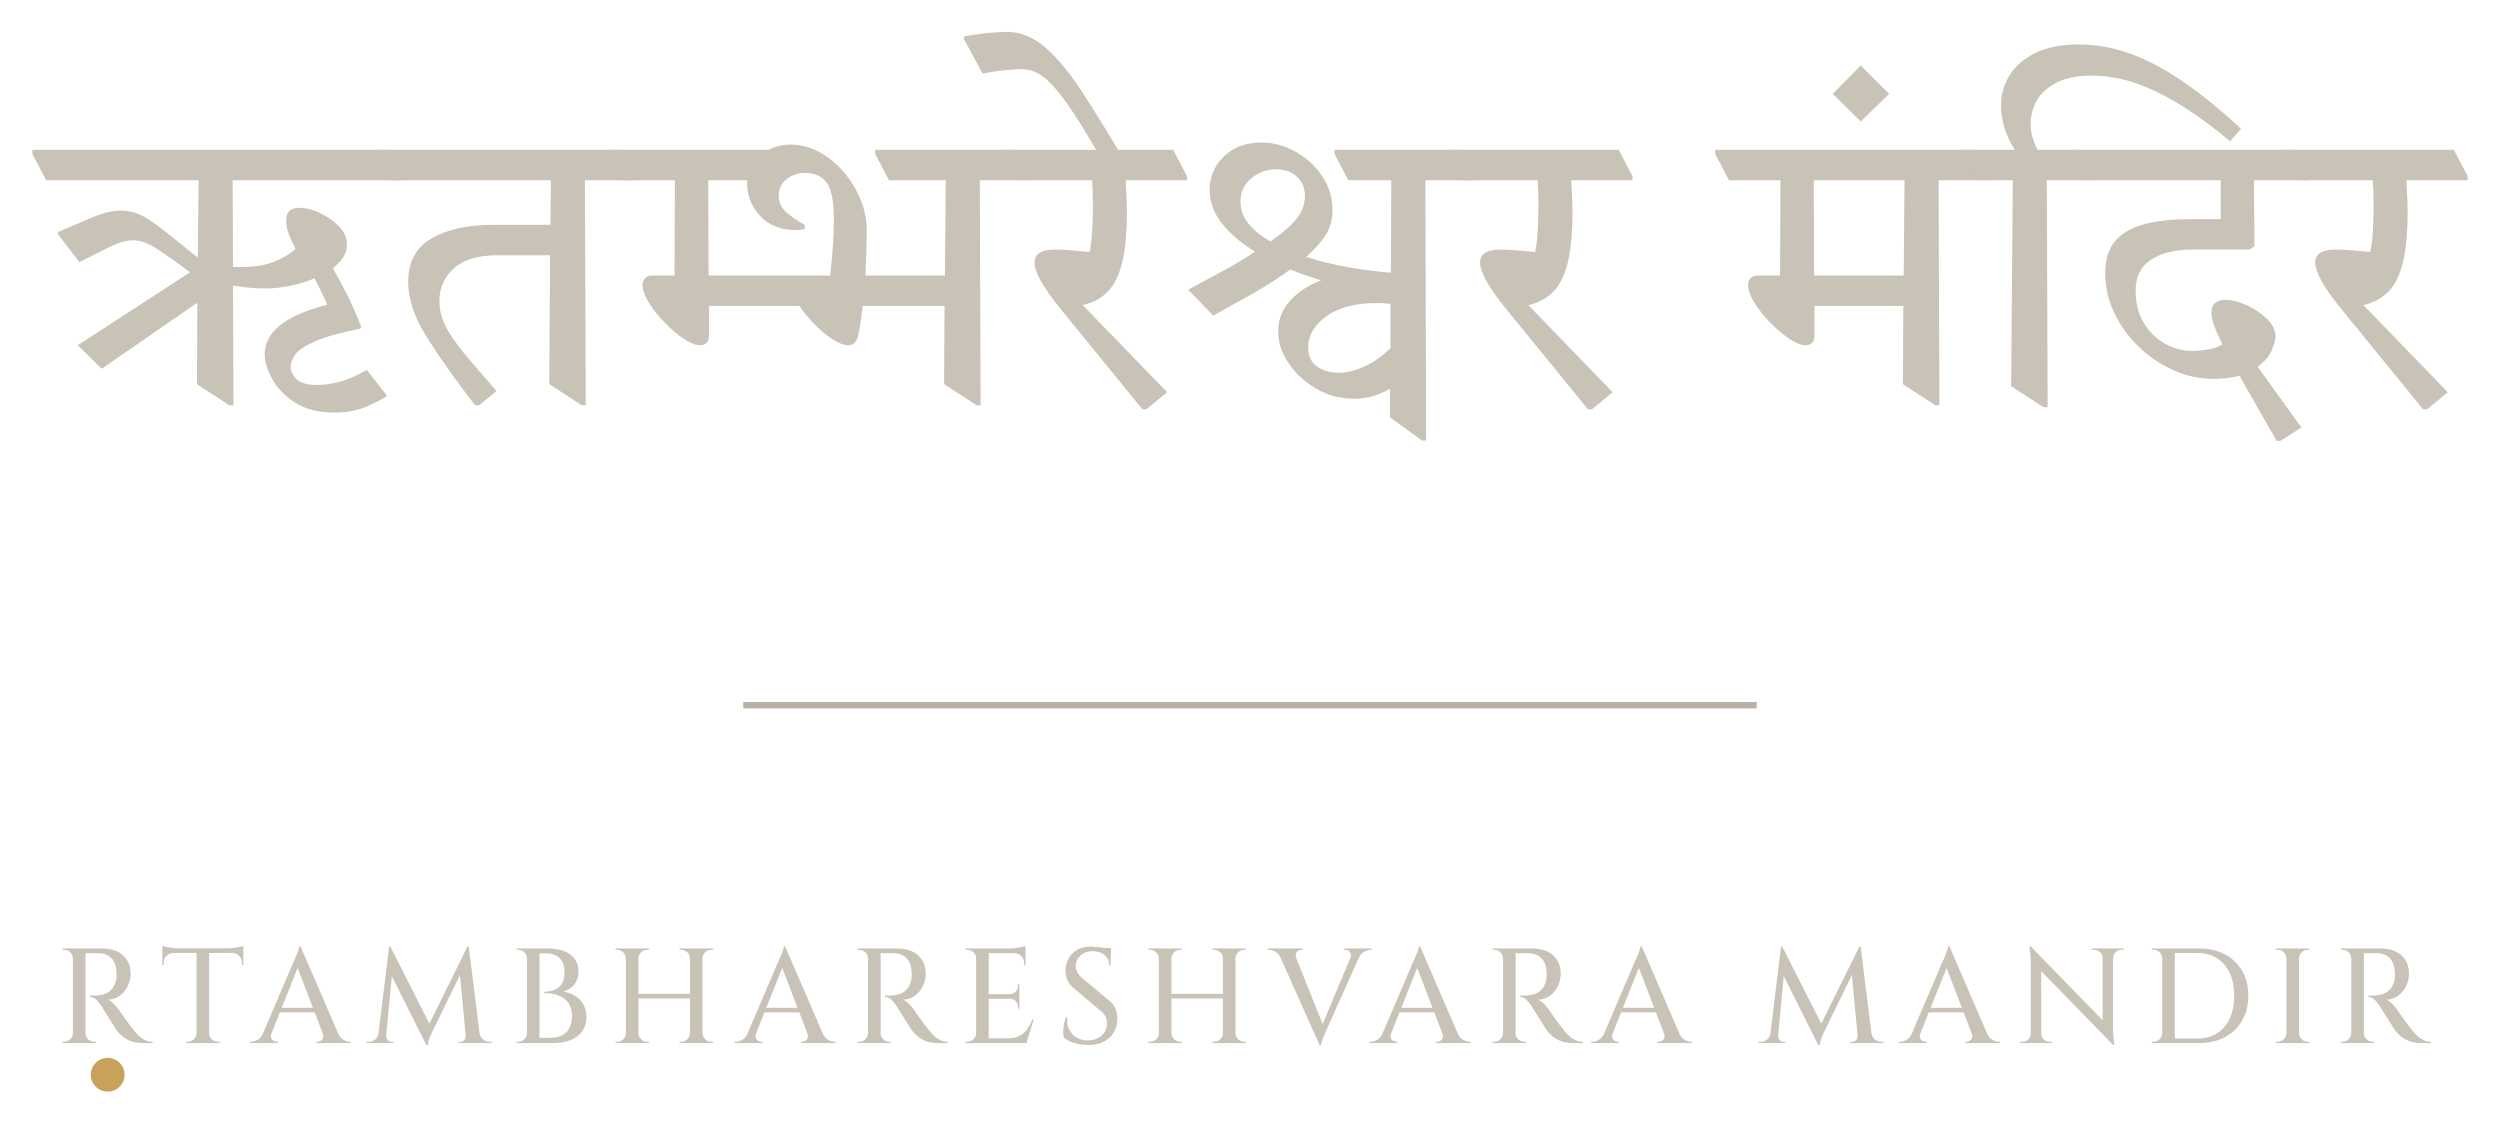
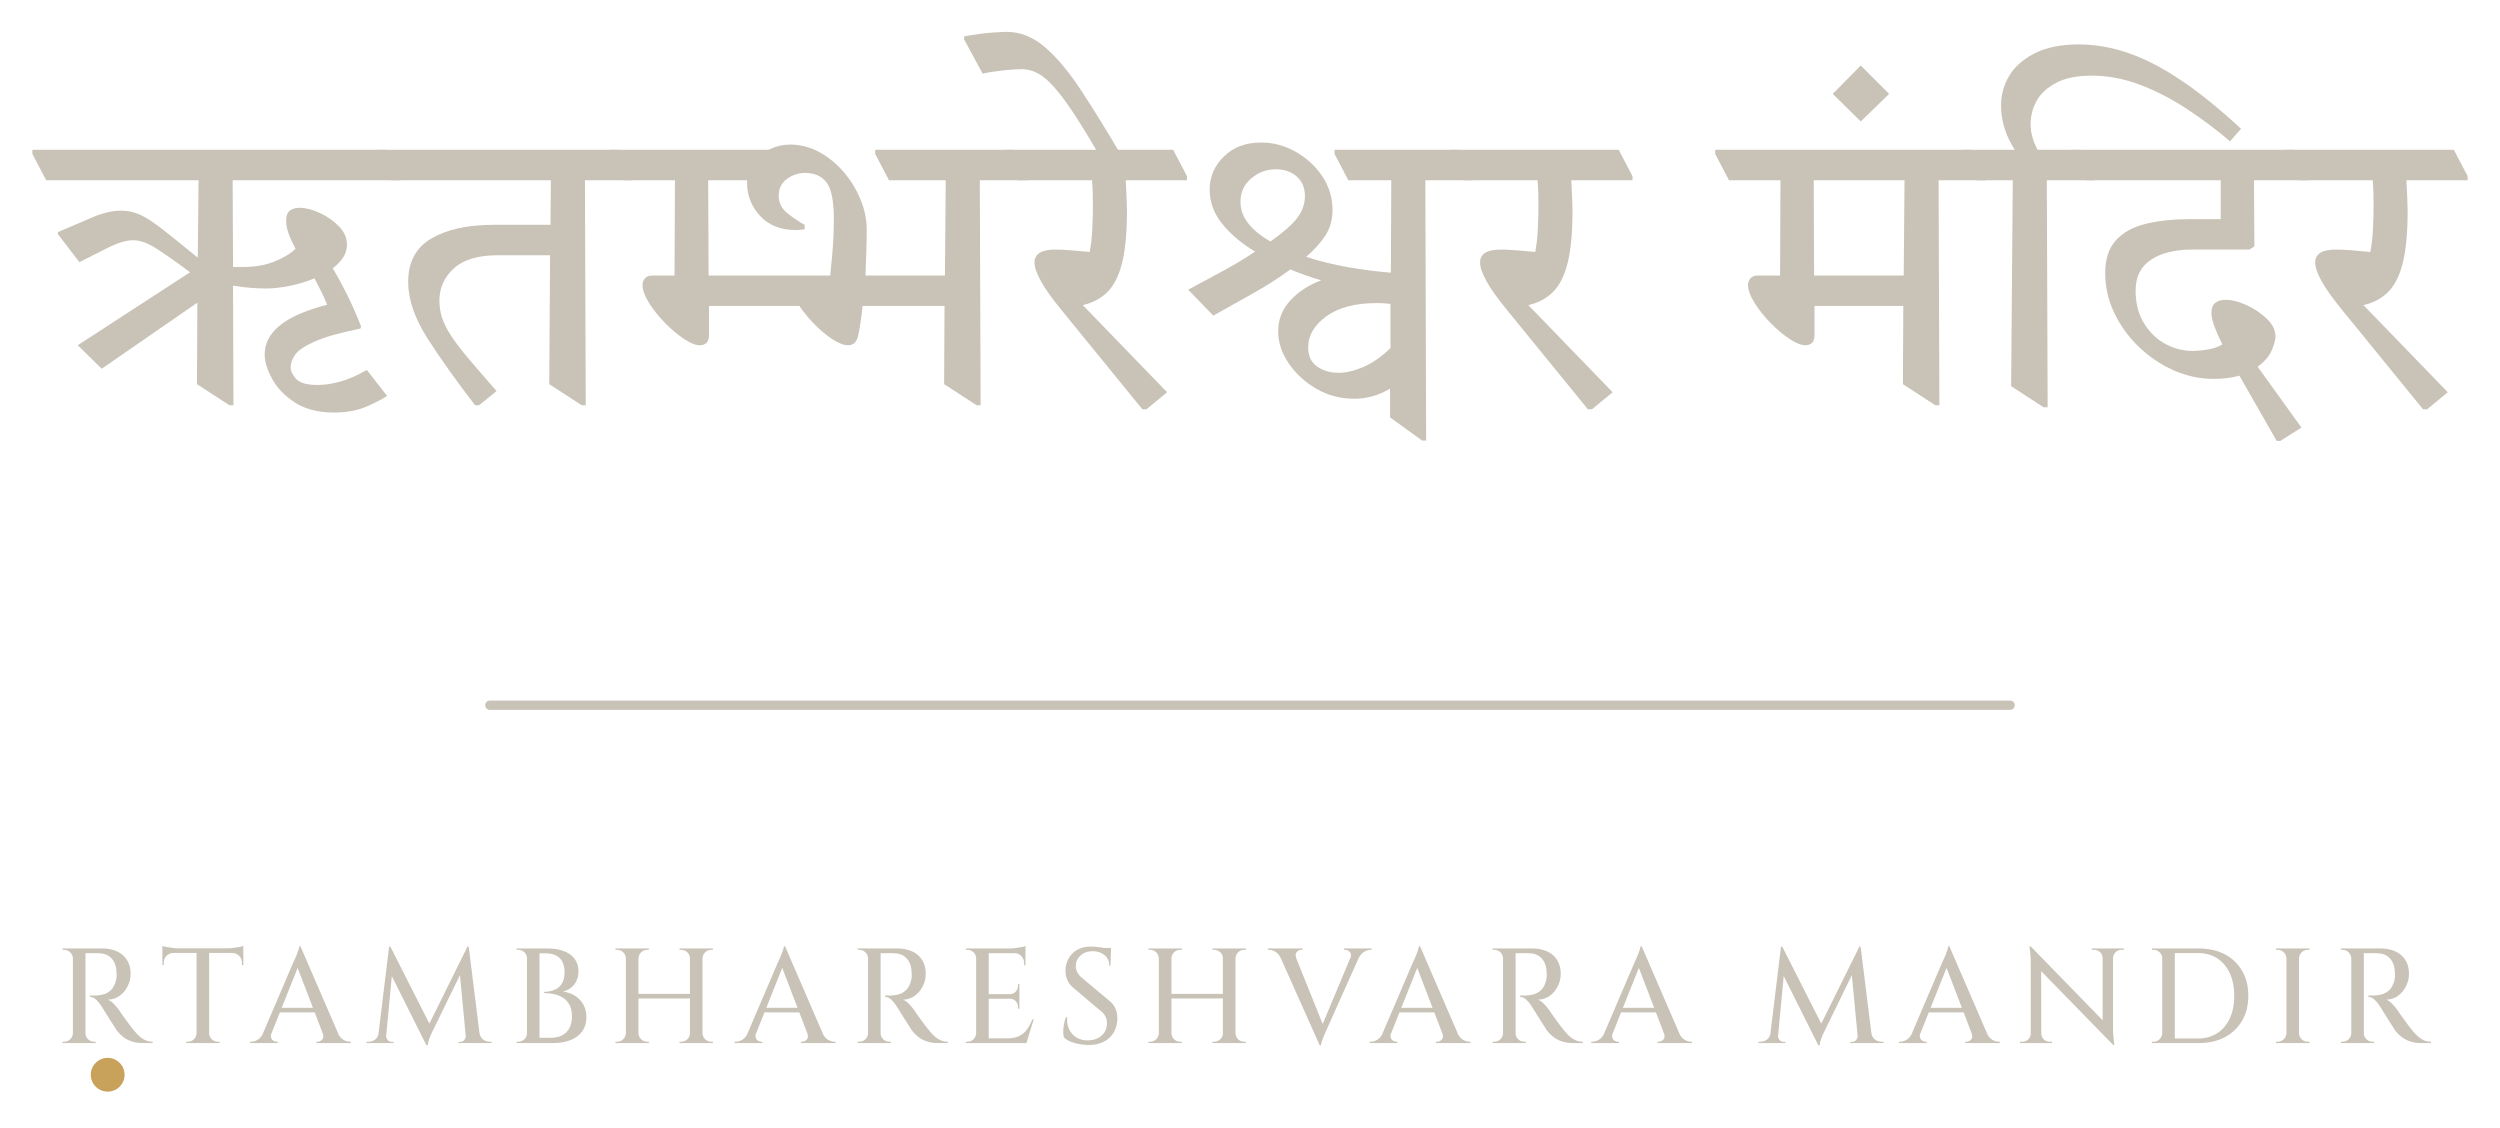
<svg xmlns="http://www.w3.org/2000/svg" viewBox="24 49 592 267" role="img" aria-labelledby="rtambhareshvara-mandir-lockup-devanagari-led-garbhagriha-title rtambhareshvara-mandir-lockup-devanagari-led-garbhagriha-desc">
  <path d="M103.088 146.688Q97.52 146.688 93.872 144.336Q90.224 141.984 88.448 138.72Q86.672 135.456 86.672 132.96Q86.672 129.024 90.224 126.096Q93.776 123.168 101.456 121.152Q100.88 119.616 100.112 118.128Q99.344 116.64 98.48 114.912Q95.696 116.064 92.624 116.688Q89.552 117.312 87.056 117.312Q85.424 117.312 83.456 117.168Q81.488 117.024 79.184 116.64L79.28 144.96H78.32L70.64 139.968L70.736 120.672L48.08 136.32L42.416 130.752L69.008 113.472Q63.728 109.536 60.8 107.712Q57.872 105.888 55.568 105.888Q53.072 105.888 49.568 107.664Q46.064 109.44 42.8 111.072L37.712 104.448V103.968Q41.936 102.144 45.776 100.512Q49.616 98.88 52.592 98.88Q55.088 98.88 57.248 99.888Q59.408 100.896 62.48 103.296Q65.552 105.696 70.832 110.016L71.024 91.68H34.928L31.664 85.44V84.48H115.472L118.736 90.72V91.68H79.088L79.184 112.224H81.392Q85.904 112.224 89.12 110.88Q92.336 109.536 93.968 107.904Q92.912 105.888 92.336 104.304Q91.76 102.72 91.76 101.28Q91.76 99.552 92.624 98.88Q93.488 98.208 95.024 98.208Q97.04 98.208 99.68 99.408Q102.32 100.608 104.24 102.576Q106.16 104.544 106.16 106.944Q106.16 108.576 105.248 109.968Q104.336 111.36 102.8 112.512Q104.72 115.776 106.304 118.992Q107.888 122.208 109.52 126.336L109.328 126.816Q102.128 128.256 98.576 129.84Q95.024 131.424 93.92 132.96Q92.816 134.496 92.816 135.936Q92.816 137.28 94.112 138.72Q95.408 140.16 99.248 140.16Q101.648 140.16 104.48 139.392Q107.312 138.624 110.864 136.608L115.664 142.752Q114.128 143.808 110.864 145.248Q107.6 146.688 103.088 146.688Z" fill="#C9C2B6" />
  <path d="M137.456 144.96H136.496Q129.68 136.128 125.168 129.024Q120.656 121.92 120.656 115.776Q120.656 108.672 126.176 105.456Q131.696 102.24 140.816 102.24H154.352L154.448 91.68H116.624L113.36 85.44V84.48H170.48L173.744 90.72V91.68H162.512L162.704 144.96H161.744L154.064 139.968L154.256 109.44H141.872Q134.864 109.44 131.456 112.56Q128.048 115.68 128.048 120.192Q128.048 122.304 128.672 124.224Q129.296 126.144 130.784 128.448Q132.272 130.752 134.912 133.872Q137.552 136.992 141.584 141.6Z" fill="#C9C2B6" />
  <path d="M189.68 130.752Q188.24 130.752 185.984 129.264Q183.728 127.776 181.472 125.472Q179.216 123.168 177.68 120.72Q176.144 118.272 176.144 116.448Q176.144 115.584 176.72 114.912Q177.296 114.24 178.544 114.24H183.728L183.824 91.68H171.632L168.368 85.44V84.48H205.904Q206.096 84.384 206.384 84.288Q208.688 83.232 211.088 83.232Q214.736 83.232 218.0 85.008Q221.264 86.784 223.808 89.76Q226.352 92.736 227.792 96.288Q229.232 99.84 229.232 103.296Q229.232 105.792 229.136 108.768Q229.04 111.744 228.944 114.24H247.76L247.952 91.68H234.512L231.248 85.44V84.48H263.984L267.248 90.72V91.68H256.016L256.208 144.96H255.248L247.568 139.968L247.664 121.44H228.272Q227.696 126.528 227.168 128.64Q226.64 130.752 224.816 130.752Q223.28 130.752 221.024 129.264Q218.768 127.776 216.56 125.472Q214.64 123.456 213.296 121.44H191.888V128.352Q191.888 130.752 189.68 130.752ZM213.872 114.24H220.592Q221.072 109.728 221.264 106.848Q221.456 103.968 221.456 100.896Q221.456 94.464 219.728 92.208Q218.0 89.952 214.64 89.952Q212.24 89.952 210.32 91.392Q208.4 92.832 208.4 95.328Q208.4 97.824 210.416 99.456Q212.432 101.088 214.544 102.24V103.296Q213.584 103.392 213.152 103.44Q212.72 103.488 212.624 103.488Q207.056 103.488 203.984 100.128Q200.912 96.768 200.912 92.352Q200.912 91.968 200.912 91.68H191.696L191.792 114.24H213.584Q213.68 114.24 213.872 114.24Z" fill="#C9C2B6" />
  <path d="M295.472 145.92H294.512L275.504 122.592Q271.952 118.272 270.464 115.536Q268.976 112.8 268.976 111.168Q268.976 108.096 273.872 108.096Q275.312 108.096 277.808 108.288Q280.304 108.48 282.032 108.672Q282.512 106.272 282.656 103.152Q282.8 100.032 282.8 97.728Q282.8 95.712 282.752 94.272Q282.704 92.832 282.608 91.68H265.136L261.872 85.44V84.48H301.808L305.072 90.72V91.68H290.576Q290.672 93.504 290.768 95.712Q290.864 97.92 290.864 98.784Q290.864 106.656 289.712 111.264Q288.56 115.872 286.208 118.176Q283.856 120.48 280.4 121.248L300.368 141.888Z" fill="#C9C2B6" />
  <path d="M252.272 58.272 252.368 57.6Q256.112 56.928 258.8 56.736Q261.488 56.544 262.352 56.544Q267.248 56.544 271.472 60.192Q275.696 63.84 280.016 70.416Q284.336 76.992 289.424 85.632H284.24Q279.632 77.664 276.512 73.296Q273.392 68.928 270.992 67.152Q268.592 65.376 265.904 65.376Q264.368 65.376 261.632 65.664Q258.896 65.952 256.688 66.432Z" fill="#C9C2B6" />
  <path d="M311.312 123.744 305.36 117.6Q310.064 115.104 314.0 112.944Q317.936 110.784 321.2 108.576Q316.4 105.696 313.424 102.0Q310.448 98.304 310.448 93.888Q310.448 89.376 313.808 86.064Q317.168 82.752 322.64 82.752Q326.96 82.752 330.848 84.96Q334.736 87.168 337.136 90.768Q339.536 94.368 339.536 98.688Q339.536 102.144 337.904 104.688Q336.272 107.232 333.296 109.824Q338.0 111.36 343.232 112.272Q348.464 113.184 353.36 113.568L353.456 91.68H343.28L340.016 85.44V84.48H369.488L372.752 90.72V91.68H361.52L361.712 153.312H360.752L353.168 147.84V141.024Q351.056 142.272 348.944 142.848Q346.832 143.424 344.72 143.424Q339.728 143.424 335.648 141.024Q331.568 138.624 329.12 134.976Q326.672 131.328 326.672 127.488Q326.672 123.264 329.552 120.144Q332.432 117.024 336.848 115.392Q333.008 114.24 329.552 112.8Q325.808 115.584 321.056 118.272Q316.304 120.96 311.312 123.744ZM353.264 120.96Q352.496 120.864 351.632 120.816Q350.768 120.768 350.0 120.768Q342.416 120.768 338.096 123.888Q333.776 127.008 333.776 131.232Q333.776 134.304 335.888 135.792Q338.0 137.28 340.976 137.28Q343.664 137.28 346.88 135.888Q350.096 134.496 353.264 131.424ZM324.848 106.176Q329.36 103.008 331.184 100.608Q333.008 98.208 333.008 95.424Q333.008 92.544 331.088 90.816Q329.168 89.088 326.096 89.088Q322.832 89.088 320.288 91.248Q317.744 93.408 317.744 96.768Q317.744 99.648 319.664 102.0Q321.584 104.352 324.848 106.176Z" fill="#C9C2B6" />
  <path d="M400.976 145.92H400.016L381.008 122.592Q377.456 118.272 375.968 115.536Q374.48 112.8 374.48 111.168Q374.48 108.096 379.376 108.096Q380.816 108.096 383.312 108.288Q385.808 108.48 387.536 108.672Q388.016 106.272 388.16 103.152Q388.304 100.032 388.304 97.728Q388.304 95.712 388.256 94.272Q388.208 92.832 388.112 91.68H370.64L367.376 85.44V84.48H407.312L410.576 90.72V91.68H396.08Q396.176 93.504 396.272 95.712Q396.368 97.92 396.368 98.784Q396.368 106.656 395.216 111.264Q394.064 115.872 391.712 118.176Q389.36 120.48 385.904 121.248L405.872 141.888Z" fill="#C9C2B6" />
  <path d="M440.336 114.24H445.52L445.616 91.68H433.424L430.16 85.44V84.48H491.024L494.288 90.72V91.68H483.056L483.248 144.96H482.288L474.608 139.968L474.704 121.44H453.68V128.352Q453.68 130.752 451.472 130.752Q450.032 130.752 447.776 129.264Q445.52 127.776 443.264 125.472Q441.008 123.168 439.472 120.72Q437.936 118.272 437.936 116.448Q437.936 115.584 438.512 114.912Q439.088 114.24 440.336 114.24ZM474.992 91.68H453.488L453.584 114.24H474.8Z" fill="#C9C2B6" />
  <path d="M464.624 64.512 471.344 71.232 464.624 77.76 458 71.232Z" fill="#C9C2B6" />
  <path d="M508.88 145.44H507.92L500.24 140.448L500.624 91.68H492.176L488.912 85.44V84.48H501.104Q499.376 81.792 498.608 79.152Q497.84 76.512 497.84 74.016Q497.84 70.176 499.808 66.912Q501.776 63.648 505.904 61.584Q510.032 59.52 516.272 59.52Q521.936 59.52 527.792 61.488Q533.648 63.456 540.272 67.872Q546.896 72.288 554.672 79.488L552.08 82.464Q546.992 78.144 541.616 74.64Q536.24 71.136 530.624 69.024Q525.008 66.912 519.248 66.912Q514.16 66.912 510.944 68.592Q507.728 70.272 506.288 72.864Q504.848 75.456 504.848 78.432Q504.848 80.064 505.28 81.504Q505.712 82.944 506.48 84.48H516.656L519.92 90.72V91.68H508.688Z" fill="#C9C2B6" />
  <path d="M563.984 153.408H563.12L554.288 137.952Q551.6 138.72 548.24 138.72Q543.248 138.72 538.64 136.656Q534.032 134.592 530.384 131.04Q526.736 127.488 524.624 123.024Q522.512 118.56 522.512 113.664Q522.512 108.672 525.056 105.888Q527.6 103.104 532.112 102.0Q536.624 100.896 542.672 100.896H549.872V91.68H517.808L514.544 85.44V84.48H567.248L570.512 90.72V91.68H557.744Q557.744 95.712 557.792 99.984Q557.84 104.256 557.84 107.328L556.688 108.096H543.152Q537.008 108.096 533.36 110.496Q529.712 112.896 529.712 117.792Q529.712 122.304 531.68 125.52Q533.648 128.736 536.72 130.416Q539.792 132.096 543.152 132.096Q544.88 132.096 546.848 131.76Q548.816 131.424 550.256 130.56Q549.104 128.256 548.384 126.336Q547.664 124.416 547.664 123.072Q547.664 121.44 548.576 120.72Q549.488 120.0 551.024 120.0Q553.232 120.0 555.968 121.248Q558.704 122.496 560.768 124.464Q562.832 126.432 562.832 128.736Q562.832 129.792 561.968 131.904Q561.104 134.016 558.608 135.84L568.976 150.24Z" fill="#C9C2B6" />
  <path d="M598.736 145.92H597.776L578.768 122.592Q575.216 118.272 573.728 115.536Q572.24 112.8 572.24 111.168Q572.24 108.096 577.136 108.096Q578.576 108.096 581.072 108.288Q583.568 108.48 585.296 108.672Q585.776 106.272 585.92 103.152Q586.064 100.032 586.064 97.728Q586.064 95.712 586.016 94.272Q585.968 92.832 585.872 91.68H568.4L565.136 85.44V84.48H605.072L608.336 90.72V91.68H593.84Q593.936 93.504 594.032 95.712Q594.128 97.92 594.128 98.784Q594.128 106.656 592.976 111.264Q591.824 115.872 589.472 118.176Q587.12 120.48 583.664 121.248L603.632 141.888Z" fill="#C9C2B6" />
  <path d="M43.824 273.6H48.208Q49.648 273.6 50.896 273.984Q52.144 274.368 53.024 275.12Q53.904 275.872 54.416 276.992Q54.928 278.112 54.928 279.616Q54.928 281.088 54.256 282.48Q53.584 283.872 52.384 284.768Q51.184 285.664 49.552 285.728Q50.256 285.984 50.96 286.72Q51.664 287.456 52.176 288.16Q52.176 288.192 52.576 288.768Q52.976 289.344 53.584 290.192Q54.192 291.04 54.816 291.872Q55.44 292.704 55.92 293.248Q56.56 294.016 57.184 294.544Q57.808 295.072 58.528 295.376Q59.248 295.68 60.144 295.68V296.0H57.904Q56.368 296.0 55.184 295.6Q54 295.2 53.136 294.512Q52.272 293.824 51.664 293.024Q51.536 292.8 51.136 292.192Q50.736 291.584 50.24 290.8Q49.744 290.016 49.264 289.248Q48.784 288.48 48.432 287.92Q48.08 287.36 47.984 287.2Q47.44 286.336 46.768 285.712Q46.096 285.088 45.296 285.056V284.736Q45.328 284.736 45.76 284.752Q46.192 284.768 46.768 284.736Q47.6 284.704 48.544 284.448Q49.488 284.192 50.272 283.456Q51.056 282.72 51.44 281.28Q51.536 280.96 51.584 280.48Q51.632 280.0 51.6 279.488Q51.568 277.28 50.496 276.048Q49.424 274.816 47.696 274.752Q46.96 274.688 46.16 274.704Q45.36 274.72 44.784 274.72Q44.208 274.72 44.144 274.72Q44.144 274.688 44.064 274.416Q43.984 274.144 43.904 273.872Q43.824 273.6 43.824 273.6ZM44.24 273.6V296.0H41.264V273.6ZM41.36 293.664V296.0H38.8V295.68Q38.8 295.68 39.008 295.68Q39.216 295.68 39.216 295.68Q40.048 295.68 40.64 295.088Q41.232 294.496 41.264 293.664ZM41.36 275.936H41.264Q41.232 275.104 40.64 274.512Q40.048 273.92 39.216 273.92Q39.216 273.92 39.008 273.92Q38.8 273.92 38.8 273.92V273.6H41.36ZM44.144 293.664H44.24Q44.24 294.496 44.848 295.088Q45.456 295.68 46.288 295.68Q46.32 295.68 46.496 295.68Q46.672 295.68 46.672 295.68V296.0H44.144Z" fill="#C9C2B6" />
  <path d="M73.52 273.696V296.0H70.544V273.696ZM81.616 273.568V274.656H62.448V273.568ZM81.616 274.56V277.536L81.296 277.504V277.024Q81.296 276.0 80.64 275.344Q79.984 274.688 78.96 274.656V274.56ZM81.616 272.992V273.92L77.712 273.568Q78.416 273.568 79.2 273.472Q79.984 273.376 80.656 273.248Q81.328 273.12 81.616 272.992ZM70.64 293.664V296.0H68.08V295.68Q68.08 295.68 68.288 295.68Q68.496 295.68 68.496 295.68Q69.328 295.68 69.92 295.088Q70.512 294.496 70.544 293.664ZM73.424 293.664H73.52Q73.552 294.496 74.144 295.088Q74.736 295.68 75.568 295.68Q75.568 295.68 75.776 295.68Q75.984 295.68 75.984 295.68V296.0H73.424ZM65.104 274.56V274.656Q64.08 274.688 63.424 275.344Q62.768 276.0 62.768 277.024V277.504L62.448 277.536V274.56ZM62.448 272.992Q62.768 273.12 63.424 273.248Q64.08 273.376 64.88 273.472Q65.68 273.568 66.352 273.568L62.448 273.92Z" fill="#C9C2B6" />
  <path d="M95.152 273.088 104.976 295.808H101.232L94.096 277.184ZM88.272 293.664Q88.048 294.304 88.208 294.752Q88.368 295.2 88.736 295.44Q89.104 295.68 89.488 295.68H89.776V296.0H83.216V295.68Q83.216 295.68 83.36 295.68Q83.504 295.68 83.504 295.68Q84.24 295.68 85.024 295.216Q85.808 294.752 86.32 293.664ZM95.152 273.088 95.408 275.872 87.408 295.904H85.328L93.552 276.672Q93.584 276.608 93.792 276.176Q94 275.744 94.24 275.136Q94.48 274.528 94.672 273.952Q94.864 273.376 94.864 273.088ZM99.28 287.648V288.736H89.488V287.648ZM100.4 293.664H104.016Q104.528 294.752 105.312 295.216Q106.096 295.68 106.832 295.68Q106.832 295.68 106.96 295.68Q107.088 295.68 107.088 295.68V296.0H98.896V295.68H99.184Q99.824 295.68 100.304 295.152Q100.784 294.624 100.4 293.664Z" fill="#C9C2B6" />
  <path d="M134.704 273.152 134.96 275.744 126.448 293.152Q126.448 293.152 126.176 293.712Q125.904 294.272 125.632 295.04Q125.36 295.808 125.296 296.512H124.976L124.272 294.24ZM114.352 293.664V296.0H110.8V295.68Q110.832 295.68 111.072 295.68Q111.312 295.68 111.312 295.68Q112.176 295.68 112.848 295.152Q113.52 294.624 113.648 293.664ZM115.44 294.176Q115.44 294.208 115.44 294.24Q115.44 294.272 115.44 294.336Q115.44 294.848 115.808 295.28Q116.176 295.712 116.688 295.712H117.168V296.0H115.216V294.176ZM116.144 273.152H116.432L117.232 275.488L115.28 296.0H113.36ZM116.432 273.152 126.064 292.16 124.976 296.512 115.76 278.08ZM134.992 273.152 137.84 296.0H134.448L132.752 278.176L134.704 273.152ZM136.88 293.664H137.552Q137.712 294.624 138.384 295.152Q139.056 295.68 139.888 295.68Q139.888 295.68 140.144 295.68Q140.4 295.68 140.4 295.68V296.0H136.88ZM134.288 294.176H134.512V296.0H132.56V295.712H133.04Q133.584 295.712 133.936 295.28Q134.288 294.848 134.288 294.336Q134.288 294.272 134.288 294.24Q134.288 294.208 134.288 294.176Z" fill="#C9C2B6" />
  <path d="M149.552 273.6H153.648Q155.92 273.6 157.568 274.24Q159.216 274.88 160.096 276.08Q160.976 277.28 160.976 278.976Q160.976 280.384 160.448 281.392Q159.92 282.4 159.088 282.992Q158.256 283.584 157.328 283.808Q158.992 284.032 160.256 284.864Q161.52 285.696 162.192 286.976Q162.864 288.256 162.864 289.92Q162.864 291.776 161.92 293.152Q160.976 294.528 159.184 295.264Q157.392 296.0 154.896 296.0H151.472Q151.472 296.0 151.488 295.68Q151.504 295.36 151.504 295.056Q151.504 294.752 151.504 294.752H154.352Q155.952 294.752 157.088 294.176Q158.224 293.6 158.832 292.448Q159.44 291.296 159.44 289.632Q159.44 287.968 158.832 286.896Q158.224 285.824 157.264 285.232Q156.304 284.64 155.136 284.4Q153.968 284.16 152.848 284.16V283.872Q153.584 283.872 154.416 283.68Q155.248 283.488 156.0 283.008Q156.752 282.528 157.216 281.616Q157.68 280.704 157.68 279.264Q157.68 277.76 157.168 276.752Q156.656 275.744 155.648 275.248Q154.64 274.752 153.2 274.752H149.872Q149.872 274.72 149.792 274.448Q149.712 274.176 149.632 273.888Q149.552 273.6 149.552 273.6ZM151.76 273.6V296.0H148.784V273.6ZM148.88 293.664V296.0H146.32L146.352 295.68Q146.416 295.68 146.56 295.68Q146.704 295.68 146.736 295.68Q147.568 295.68 148.176 295.088Q148.784 294.496 148.784 293.664ZM148.88 275.936H148.784Q148.784 275.104 148.176 274.512Q147.568 273.92 146.736 273.92Q146.704 273.92 146.56 273.92Q146.416 273.92 146.352 273.92L146.32 273.6H148.88Z" fill="#C9C2B6" />
  <path d="M190.352 273.6V296.0H187.376V273.6ZM175.184 273.6V296.0H172.208V273.6ZM187.664 284.352V285.44H174.864V284.352ZM172.304 293.664V296.0H169.744V295.68Q169.744 295.68 169.952 295.68Q170.16 295.68 170.16 295.68Q170.992 295.68 171.584 295.088Q172.176 294.496 172.208 293.664ZM172.304 275.936H172.208Q172.176 275.104 171.584 274.512Q170.992 273.92 170.16 273.92Q170.16 273.92 169.952 273.92Q169.744 273.92 169.744 273.92V273.6H172.304ZM175.088 293.664H175.184Q175.216 294.496 175.808 295.088Q176.4 295.68 177.232 295.68Q177.232 295.68 177.424 295.68Q177.616 295.68 177.648 295.68V296.0H175.088ZM175.088 275.936V273.6H177.648V273.92Q177.616 273.92 177.424 273.92Q177.232 273.92 177.232 273.92Q176.4 273.92 175.808 274.512Q175.216 275.104 175.184 275.936ZM187.472 293.664V296.0H184.912V295.68Q184.944 295.68 185.136 295.68Q185.328 295.68 185.328 295.68Q186.16 295.68 186.768 295.088Q187.376 294.496 187.376 293.664ZM187.472 275.936H187.376Q187.376 275.104 186.768 274.512Q186.16 273.92 185.328 273.92Q185.328 273.92 185.136 273.92Q184.944 273.92 184.912 273.92V273.6H187.472ZM190.256 293.664H190.352Q190.384 294.496 190.976 295.088Q191.568 295.68 192.4 295.68Q192.4 295.68 192.608 295.68Q192.816 295.68 192.816 295.68V296.0H190.256ZM190.256 275.936V273.6H192.816V273.92Q192.816 273.92 192.608 273.92Q192.4 273.92 192.4 273.92Q191.568 273.92 190.976 274.512Q190.384 275.104 190.352 275.936Z" fill="#C9C2B6" />
  <path d="M209.904 273.088 219.728 295.808H215.984L208.848 277.184ZM203.024 293.664Q202.8 294.304 202.96 294.752Q203.12 295.2 203.488 295.44Q203.856 295.68 204.24 295.68H204.528V296.0H197.968V295.68Q197.968 295.68 198.112 295.68Q198.256 295.68 198.256 295.68Q198.992 295.68 199.776 295.216Q200.56 294.752 201.072 293.664ZM209.904 273.088 210.16 275.872 202.16 295.904H200.08L208.304 276.672Q208.336 276.608 208.544 276.176Q208.752 275.744 208.992 275.136Q209.232 274.528 209.424 273.952Q209.616 273.376 209.616 273.088ZM214.032 287.648V288.736H204.24V287.648ZM215.152 293.664H218.768Q219.28 294.752 220.064 295.216Q220.848 295.68 221.584 295.68Q221.584 295.68 221.712 295.68Q221.84 295.68 221.84 295.68V296.0H213.648V295.68H213.936Q214.576 295.68 215.056 295.152Q215.536 294.624 215.152 293.664Z" fill="#C9C2B6" />
  <path d="M232.112 273.6H236.496Q237.936 273.6 239.184 273.984Q240.432 274.368 241.312 275.12Q242.192 275.872 242.704 276.992Q243.216 278.112 243.216 279.616Q243.216 281.088 242.544 282.48Q241.872 283.872 240.672 284.768Q239.472 285.664 237.84 285.728Q238.544 285.984 239.248 286.72Q239.952 287.456 240.464 288.16Q240.464 288.192 240.864 288.768Q241.264 289.344 241.872 290.192Q242.48 291.04 243.104 291.872Q243.728 292.704 244.208 293.248Q244.848 294.016 245.472 294.544Q246.096 295.072 246.816 295.376Q247.536 295.68 248.432 295.68V296.0H246.192Q244.656 296.0 243.472 295.6Q242.288 295.2 241.424 294.512Q240.56 293.824 239.952 293.024Q239.824 292.8 239.424 292.192Q239.024 291.584 238.528 290.8Q238.032 290.016 237.552 289.248Q237.072 288.48 236.72 287.92Q236.368 287.36 236.272 287.2Q235.728 286.336 235.056 285.712Q234.384 285.088 233.584 285.056V284.736Q233.616 284.736 234.048 284.752Q234.48 284.768 235.056 284.736Q235.888 284.704 236.832 284.448Q237.776 284.192 238.56 283.456Q239.344 282.72 239.728 281.28Q239.824 280.96 239.872 280.48Q239.92 280.0 239.888 279.488Q239.856 277.28 238.784 276.048Q237.712 274.816 235.984 274.752Q235.248 274.688 234.448 274.704Q233.648 274.72 233.072 274.72Q232.496 274.72 232.432 274.72Q232.432 274.688 232.352 274.416Q232.272 274.144 232.192 273.872Q232.112 273.6 232.112 273.6ZM232.528 273.6V296.0H229.552V273.6ZM229.648 293.664V296.0H227.088V295.68Q227.088 295.68 227.296 295.68Q227.504 295.68 227.504 295.68Q228.336 295.68 228.928 295.088Q229.52 294.496 229.552 293.664ZM229.648 275.936H229.552Q229.52 275.104 228.928 274.512Q228.336 273.92 227.504 273.92Q227.504 273.92 227.296 273.92Q227.088 273.92 227.088 273.92V273.6H229.648ZM232.432 293.664H232.528Q232.528 294.496 233.136 295.088Q233.744 295.68 234.576 295.68Q234.608 295.68 234.784 295.68Q234.96 295.68 234.96 295.68V296.0H232.432Z" fill="#C9C2B6" />
  <path d="M258.128 273.6V296.0H255.152V273.6ZM266.704 294.88 266.96 296.0H258.032V294.88ZM265.392 284.416V285.504H258.032V284.416ZM266.832 273.6V274.72H258.032V273.6ZM268.784 290.368 267.056 296.0H261.424L262.576 294.88Q264.24 294.88 265.36 294.32Q266.48 293.76 267.216 292.736Q267.952 291.712 268.464 290.368ZM265.392 285.44V287.872H265.072V287.456Q265.072 286.656 264.528 286.08Q263.984 285.504 263.152 285.504V285.44ZM265.392 282.048V284.48H263.152V284.416Q263.984 284.384 264.528 283.808Q265.072 283.232 265.072 282.432V282.048ZM266.832 274.624V277.568H266.512V277.056Q266.512 276.064 265.856 275.392Q265.2 274.72 264.176 274.688V274.624ZM266.832 273.024V273.952L262.928 273.6Q263.632 273.6 264.416 273.504Q265.2 273.408 265.872 273.28Q266.544 273.152 266.832 273.024ZM255.248 293.664V296.0H252.688V295.68Q252.688 295.68 252.896 295.68Q253.104 295.68 253.104 295.68Q253.936 295.68 254.528 295.088Q255.12 294.496 255.152 293.664ZM255.248 275.936H255.152Q255.152 275.104 254.544 274.512Q253.936 273.92 253.104 273.92Q253.104 273.92 252.912 273.92Q252.72 273.92 252.72 273.92L252.688 273.6H255.248Z" fill="#C9C2B6" />
  <path d="M282.32 273.152Q282.864 273.152 283.568 273.216Q284.272 273.28 284.992 273.392Q285.712 273.504 286.272 273.616Q286.832 273.728 287.088 273.856L286.96 277.664H286.672Q286.672 276.096 285.552 275.168Q284.432 274.24 282.736 274.24Q280.944 274.24 279.84 275.28Q278.736 276.32 278.736 277.728Q278.704 278.432 279.104 279.216Q279.504 280.0 280.336 280.672L286.576 285.888Q287.696 286.752 288.16 287.888Q288.624 289.024 288.592 290.24Q288.528 293.056 286.704 294.752Q284.88 296.448 281.776 296.448Q280.784 296.448 279.648 296.256Q278.512 296.064 277.52 295.664Q276.528 295.264 275.92 294.624Q275.76 294.048 275.776 293.2Q275.792 292.352 275.968 291.456Q276.144 290.56 276.432 289.856H276.72Q276.56 291.488 277.184 292.768Q277.808 294.048 279.008 294.736Q280.208 295.424 281.776 295.36Q283.664 295.296 284.896 294.192Q286.128 293.088 286.128 291.296Q286.128 290.368 285.712 289.6Q285.296 288.832 284.432 288.224L278.48 283.168Q277.264 282.272 276.752 281.056Q276.24 279.84 276.304 278.624Q276.368 277.184 277.072 275.92Q277.776 274.656 279.104 273.904Q280.432 273.152 282.32 273.152ZM287.088 273.472V274.144H284.208V273.472Z" fill="#C9C2B6" />
  <path d="M316.56 273.6V296.0H313.584V273.6ZM301.392 273.6V296.0H298.416V273.6ZM313.872 284.352V285.44H301.072V284.352ZM298.512 293.664V296.0H295.952V295.68Q295.952 295.68 296.16 295.68Q296.368 295.68 296.368 295.68Q297.2 295.68 297.792 295.088Q298.384 294.496 298.416 293.664ZM298.512 275.936H298.416Q298.384 275.104 297.792 274.512Q297.2 273.92 296.368 273.92Q296.368 273.92 296.16 273.92Q295.952 273.92 295.952 273.92V273.6H298.512ZM301.296 293.664H301.392Q301.424 294.496 302.016 295.088Q302.608 295.68 303.44 295.68Q303.44 295.68 303.632 295.68Q303.824 295.68 303.856 295.68V296.0H301.296ZM301.296 275.936V273.6H303.856V273.92Q303.824 273.92 303.632 273.92Q303.44 273.92 303.44 273.92Q302.608 273.92 302.016 274.512Q301.424 275.104 301.392 275.936ZM313.68 293.664V296.0H311.12V295.68Q311.152 295.68 311.344 295.68Q311.536 295.68 311.536 295.68Q312.368 295.68 312.976 295.088Q313.584 294.496 313.584 293.664ZM313.68 275.936H313.584Q313.584 275.104 312.976 274.512Q312.368 273.92 311.536 273.92Q311.536 273.92 311.344 273.92Q311.152 273.92 311.12 273.92V273.6H313.68ZM316.464 293.664H316.56Q316.592 294.496 317.184 295.088Q317.776 295.68 318.608 295.68Q318.608 295.68 318.816 295.68Q319.024 295.68 319.024 295.68V296.0H316.464ZM316.464 275.936V273.6H319.024V273.92Q319.024 273.92 318.816 273.92Q318.608 273.92 318.608 273.92Q317.776 273.92 317.184 274.512Q316.592 275.104 316.56 275.936Z" fill="#C9C2B6" />
  <path d="M336.496 296.512 326.352 273.792H330.096L337.584 292.416ZM336.496 296.512 336.272 293.728 344.656 273.696H346.704L338.096 292.928Q338.096 292.992 337.888 293.424Q337.68 293.856 337.424 294.464Q337.168 295.072 336.992 295.648Q336.816 296.224 336.784 296.512ZM343.76 275.904Q344.112 274.944 343.632 274.432Q343.152 273.92 342.544 273.92H342.256V273.6H348.816V273.92Q348.816 273.92 348.672 273.92Q348.528 273.92 348.528 273.92Q347.824 273.92 347.024 274.384Q346.224 274.848 345.712 275.936ZM330.96 275.904 327.312 275.936Q326.832 274.848 326.032 274.384Q325.232 273.92 324.496 273.92Q324.496 273.92 324.368 273.92Q324.24 273.92 324.24 273.92V273.6H332.432V273.92H332.144Q331.536 273.92 331.072 274.432Q330.608 274.944 330.96 275.904Z" fill="#C9C2B6" />
  <path d="M360.272 273.088 370.096 295.808H366.352L359.216 277.184ZM353.392 293.664Q353.168 294.304 353.328 294.752Q353.488 295.2 353.856 295.44Q354.224 295.68 354.608 295.68H354.896V296.0H348.336V295.68Q348.336 295.68 348.48 295.68Q348.624 295.68 348.624 295.68Q349.36 295.68 350.144 295.216Q350.928 294.752 351.44 293.664ZM360.272 273.088 360.528 275.872 352.528 295.904H350.448L358.672 276.672Q358.704 276.608 358.912 276.176Q359.12 275.744 359.36 275.136Q359.6 274.528 359.792 273.952Q359.984 273.376 359.984 273.088ZM364.4 287.648V288.736H354.608V287.648ZM365.52 293.664H369.136Q369.648 294.752 370.432 295.216Q371.216 295.68 371.952 295.68Q371.952 295.68 372.08 295.68Q372.208 295.68 372.208 295.68V296.0H364.016V295.68H364.304Q364.944 295.68 365.424 295.152Q365.904 294.624 365.52 293.664Z" fill="#C9C2B6" />
  <path d="M382.48 273.6H386.864Q388.304 273.6 389.552 273.984Q390.8 274.368 391.68 275.12Q392.56 275.872 393.072 276.992Q393.584 278.112 393.584 279.616Q393.584 281.088 392.912 282.48Q392.24 283.872 391.04 284.768Q389.84 285.664 388.208 285.728Q388.912 285.984 389.616 286.72Q390.32 287.456 390.832 288.16Q390.832 288.192 391.232 288.768Q391.632 289.344 392.24 290.192Q392.848 291.04 393.472 291.872Q394.096 292.704 394.576 293.248Q395.216 294.016 395.84 294.544Q396.464 295.072 397.184 295.376Q397.904 295.68 398.8 295.68V296.0H396.56Q395.024 296.0 393.84 295.6Q392.656 295.2 391.792 294.512Q390.928 293.824 390.32 293.024Q390.192 292.8 389.792 292.192Q389.392 291.584 388.896 290.8Q388.4 290.016 387.92 289.248Q387.44 288.48 387.088 287.92Q386.736 287.36 386.64 287.2Q386.096 286.336 385.424 285.712Q384.752 285.088 383.952 285.056V284.736Q383.984 284.736 384.416 284.752Q384.848 284.768 385.424 284.736Q386.256 284.704 387.2 284.448Q388.144 284.192 388.928 283.456Q389.712 282.72 390.096 281.28Q390.192 280.96 390.24 280.48Q390.288 280.0 390.256 279.488Q390.224 277.28 389.152 276.048Q388.08 274.816 386.352 274.752Q385.616 274.688 384.816 274.704Q384.016 274.72 383.44 274.72Q382.864 274.72 382.8 274.72Q382.8 274.688 382.72 274.416Q382.64 274.144 382.56 273.872Q382.48 273.6 382.48 273.6ZM382.896 273.6V296.0H379.92V273.6ZM380.016 293.664V296.0H377.456V295.68Q377.456 295.68 377.664 295.68Q377.872 295.68 377.872 295.68Q378.704 295.68 379.296 295.088Q379.888 294.496 379.92 293.664ZM380.016 275.936H379.92Q379.888 275.104 379.296 274.512Q378.704 273.92 377.872 273.92Q377.872 273.92 377.664 273.92Q377.456 273.92 377.456 273.92V273.6H380.016ZM382.8 293.664H382.896Q382.896 294.496 383.504 295.088Q384.112 295.68 384.944 295.68Q384.976 295.68 385.152 295.68Q385.328 295.68 385.328 295.68V296.0H382.8Z" fill="#C9C2B6" />
  <path d="M412.752 273.088 422.576 295.808H418.832L411.696 277.184ZM405.872 293.664Q405.648 294.304 405.808 294.752Q405.968 295.2 406.336 295.44Q406.704 295.68 407.088 295.68H407.376V296.0H400.816V295.68Q400.816 295.68 400.96 295.68Q401.104 295.68 401.104 295.68Q401.84 295.68 402.624 295.216Q403.408 294.752 403.92 293.664ZM412.752 273.088 413.008 275.872 405.008 295.904H402.928L411.152 276.672Q411.184 276.608 411.392 276.176Q411.6 275.744 411.84 275.136Q412.08 274.528 412.272 273.952Q412.464 273.376 412.464 273.088ZM416.88 287.648V288.736H407.088V287.648ZM418 293.664H421.616Q422.128 294.752 422.912 295.216Q423.696 295.68 424.432 295.68Q424.432 295.68 424.56 295.68Q424.688 295.68 424.688 295.68V296.0H416.496V295.68H416.784Q417.424 295.68 417.904 295.152Q418.384 294.624 418 293.664Z" fill="#C9C2B6" />
  <path d="M464.304 273.152 464.56 275.744 456.048 293.152Q456.048 293.152 455.776 293.712Q455.504 294.272 455.232 295.04Q454.96 295.808 454.896 296.512H454.576L453.872 294.24ZM443.952 293.664V296.0H440.4V295.68Q440.432 295.68 440.672 295.68Q440.912 295.68 440.912 295.68Q441.776 295.68 442.448 295.152Q443.12 294.624 443.248 293.664ZM445.04 294.176Q445.04 294.208 445.04 294.24Q445.04 294.272 445.04 294.336Q445.04 294.848 445.408 295.28Q445.776 295.712 446.288 295.712H446.768V296.0H444.816V294.176ZM445.744 273.152H446.032L446.832 275.488L444.88 296.0H442.96ZM446.032 273.152 455.664 292.16 454.576 296.512 445.36 278.08ZM464.592 273.152 467.44 296.0H464.048L462.352 278.176L464.304 273.152ZM466.48 293.664H467.152Q467.312 294.624 467.984 295.152Q468.656 295.68 469.488 295.68Q469.488 295.68 469.744 295.68Q470 295.68 470 295.68V296.0H466.48ZM463.888 294.176H464.112V296.0H462.16V295.712H462.64Q463.184 295.712 463.536 295.28Q463.888 294.848 463.888 294.336Q463.888 294.272 463.888 294.24Q463.888 294.208 463.888 294.176Z" fill="#C9C2B6" />
  <path d="M485.616 273.088 495.44 295.808H491.696L484.56 277.184ZM478.736 293.664Q478.512 294.304 478.672 294.752Q478.832 295.2 479.2 295.44Q479.568 295.68 479.952 295.68H480.24V296.0H473.68V295.68Q473.68 295.68 473.824 295.68Q473.968 295.68 473.968 295.68Q474.704 295.68 475.488 295.216Q476.272 294.752 476.784 293.664ZM485.616 273.088 485.872 275.872 477.872 295.904H475.792L484.016 276.672Q484.048 276.608 484.256 276.176Q484.464 275.744 484.704 275.136Q484.944 274.528 485.136 273.952Q485.328 273.376 485.328 273.088ZM489.744 287.648V288.736H479.952V287.648ZM490.864 293.664H494.48Q494.992 294.752 495.776 295.216Q496.56 295.68 497.296 295.68Q497.296 295.68 497.424 295.68Q497.552 295.68 497.552 295.68V296.0H489.36V295.68H489.648Q490.288 295.68 490.768 295.152Q491.248 294.624 490.864 293.664Z" fill="#C9C2B6" />
  <path d="M504.88 273.12 524.08 292.832 524.4 296.448 505.2 276.768ZM504.976 293.728V296.0H502.32V295.68Q502.32 295.68 502.608 295.68Q502.896 295.68 502.928 295.68Q503.728 295.68 504.304 295.104Q504.88 294.528 504.88 293.728ZM507.376 293.728Q507.376 294.528 507.952 295.104Q508.528 295.68 509.328 295.68Q509.36 295.68 509.648 295.68Q509.936 295.68 509.936 295.68V296.0H507.28V293.728ZM504.88 273.12 507.344 275.936 507.376 296.0H504.88V277.12Q504.88 275.424 504.72 274.272Q504.56 273.12 504.56 273.12ZM524.368 273.6V292.352Q524.368 293.44 524.448 294.384Q524.528 295.328 524.608 295.888Q524.688 296.448 524.688 296.448H524.4L521.904 293.6V273.6ZM526.928 273.6V273.92Q526.928 273.92 526.64 273.92Q526.352 273.92 526.352 273.92Q525.552 273.92 524.976 274.48Q524.4 275.04 524.368 275.872H524.272V273.6ZM519.312 273.6H521.968V275.872H521.904Q521.872 275.04 521.312 274.48Q520.752 273.92 519.92 273.92Q519.92 273.92 519.632 273.92Q519.344 273.92 519.312 273.92Z" fill="#C9C2B6" />
  <path d="M544.656 273.6Q548.208 273.6 550.832 274.976Q553.456 276.352 554.928 278.88Q556.4 281.408 556.4 284.8Q556.4 288.192 554.928 290.704Q553.456 293.216 550.832 294.608Q548.208 296.0 544.656 296.0H537.552L537.52 294.912Q537.84 294.912 538.624 294.912Q539.408 294.912 540.432 294.912Q541.456 294.912 542.384 294.912Q543.312 294.912 543.92 294.912Q544.528 294.912 544.528 294.912Q547.12 294.912 549.04 293.664Q550.96 292.416 552.016 290.144Q553.072 287.872 553.072 284.8Q553.072 281.728 552.016 279.456Q550.96 277.184 549.04 275.936Q547.12 274.688 544.528 274.688Q544.528 274.688 543.888 274.688Q543.248 274.688 542.272 274.688Q541.296 274.688 540.256 274.688Q539.216 274.688 538.368 274.688Q537.52 274.688 537.2 274.688V273.6ZM538.992 273.6V296.0H536.016V273.6ZM536.112 293.664V296.0H533.552V295.68Q533.552 295.68 533.76 295.68Q533.968 295.68 533.968 295.68Q534.8 295.68 535.392 295.088Q535.984 294.496 536.016 293.664ZM536.112 275.936H536.016Q536.016 275.104 535.408 274.512Q534.8 273.92 533.968 273.92Q533.968 273.92 533.776 273.92Q533.584 273.92 533.584 273.92L533.552 273.6H536.112Z" fill="#C9C2B6" />
  <path d="M568.4 273.6V296.0H565.424V273.6ZM565.52 293.664V296.0H562.96V295.68Q562.96 295.68 563.168 295.68Q563.376 295.68 563.376 295.68Q564.208 295.68 564.8 295.088Q565.392 294.496 565.424 293.664ZM565.52 275.936H565.424Q565.392 275.104 564.8 274.512Q564.208 273.92 563.376 273.92Q563.376 273.92 563.168 273.92Q562.96 273.92 562.96 273.92V273.6H565.52ZM568.304 293.664H568.4Q568.432 294.496 569.024 295.088Q569.616 295.68 570.448 295.68Q570.448 295.68 570.64 295.68Q570.832 295.68 570.864 295.68V296.0H568.304ZM568.304 275.936V273.6H570.864V273.92Q570.832 273.92 570.64 273.92Q570.448 273.92 570.448 273.92Q569.616 273.92 569.024 274.512Q568.432 275.104 568.4 275.936Z" fill="#C9C2B6" />
  <path d="M583.344 273.6H587.728Q589.168 273.6 590.416 273.984Q591.664 274.368 592.544 275.12Q593.424 275.872 593.936 276.992Q594.448 278.112 594.448 279.616Q594.448 281.088 593.776 282.48Q593.104 283.872 591.904 284.768Q590.704 285.664 589.072 285.728Q589.776 285.984 590.48 286.72Q591.184 287.456 591.696 288.16Q591.696 288.192 592.096 288.768Q592.496 289.344 593.104 290.192Q593.712 291.04 594.336 291.872Q594.96 292.704 595.44 293.248Q596.08 294.016 596.704 294.544Q597.328 295.072 598.048 295.376Q598.768 295.68 599.664 295.68V296.0H597.424Q595.888 296.0 594.704 295.6Q593.52 295.2 592.656 294.512Q591.792 293.824 591.184 293.024Q591.056 292.8 590.656 292.192Q590.256 291.584 589.76 290.8Q589.264 290.016 588.784 289.248Q588.304 288.48 587.952 287.92Q587.6 287.36 587.504 287.2Q586.96 286.336 586.288 285.712Q585.616 285.088 584.816 285.056V284.736Q584.848 284.736 585.28 284.752Q585.712 284.768 586.288 284.736Q587.12 284.704 588.064 284.448Q589.008 284.192 589.792 283.456Q590.576 282.72 590.96 281.28Q591.056 280.96 591.104 280.48Q591.152 280.0 591.12 279.488Q591.088 277.28 590.016 276.048Q588.944 274.816 587.216 274.752Q586.48 274.688 585.68 274.704Q584.88 274.72 584.304 274.72Q583.728 274.72 583.664 274.72Q583.664 274.688 583.584 274.416Q583.504 274.144 583.424 273.872Q583.344 273.6 583.344 273.6ZM583.76 273.6V296.0H580.784V273.6ZM580.88 293.664V296.0H578.32V295.68Q578.32 295.68 578.528 295.68Q578.736 295.68 578.736 295.68Q579.568 295.68 580.16 295.088Q580.752 294.496 580.784 293.664ZM580.88 275.936H580.784Q580.752 275.104 580.16 274.512Q579.568 273.92 578.736 273.92Q578.736 273.92 578.528 273.92Q578.32 273.92 578.32 273.92V273.6H580.88ZM583.664 293.664H583.76Q583.76 294.496 584.368 295.088Q584.976 295.68 585.808 295.68Q585.84 295.68 586.016 295.68Q586.192 295.68 586.192 295.68V296.0H583.664Z" fill="#C9C2B6" />
-   <line x1="200" y1="216" x2="440" y2="216" stroke="#B8B1A4" stroke-width="1.5" />
+   <line x1="140" y1="216" x2="500" y2="216" stroke="#C9C2B6" stroke-width="2.2" stroke-linecap="round" />
  <circle cx="49.5" cy="303.5" r="4" fill="#C8A15A" />
</svg>
